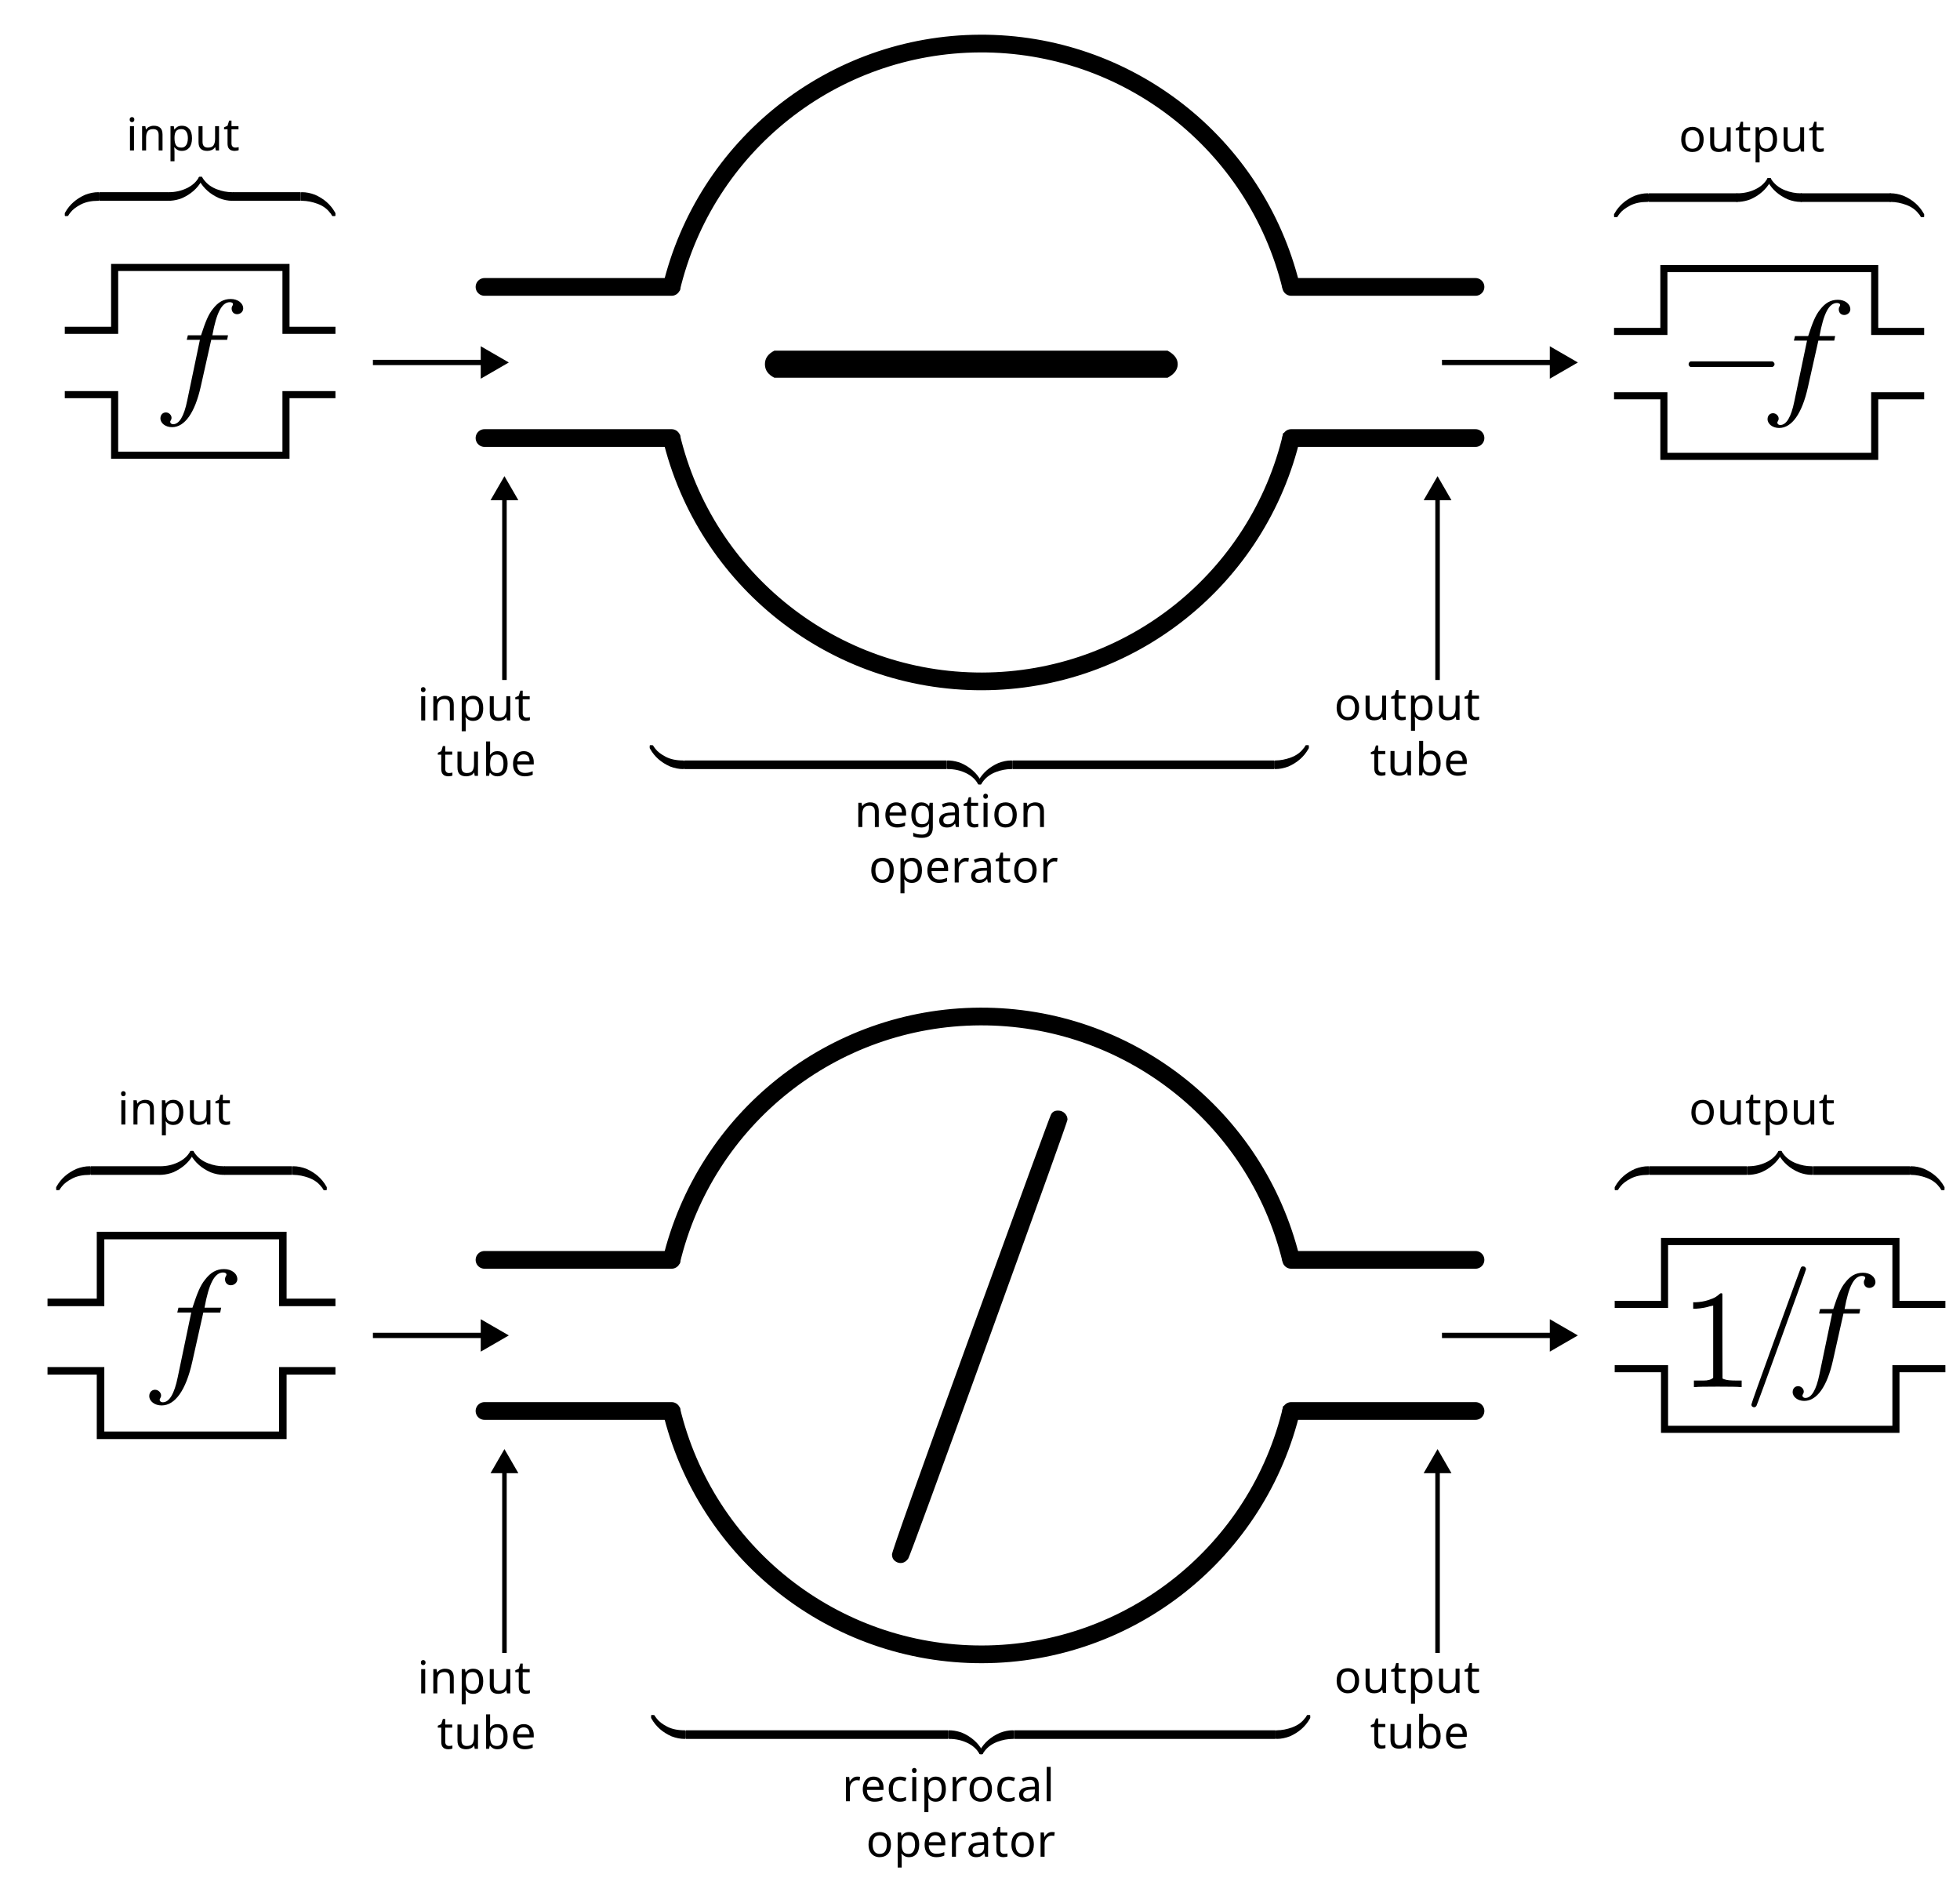
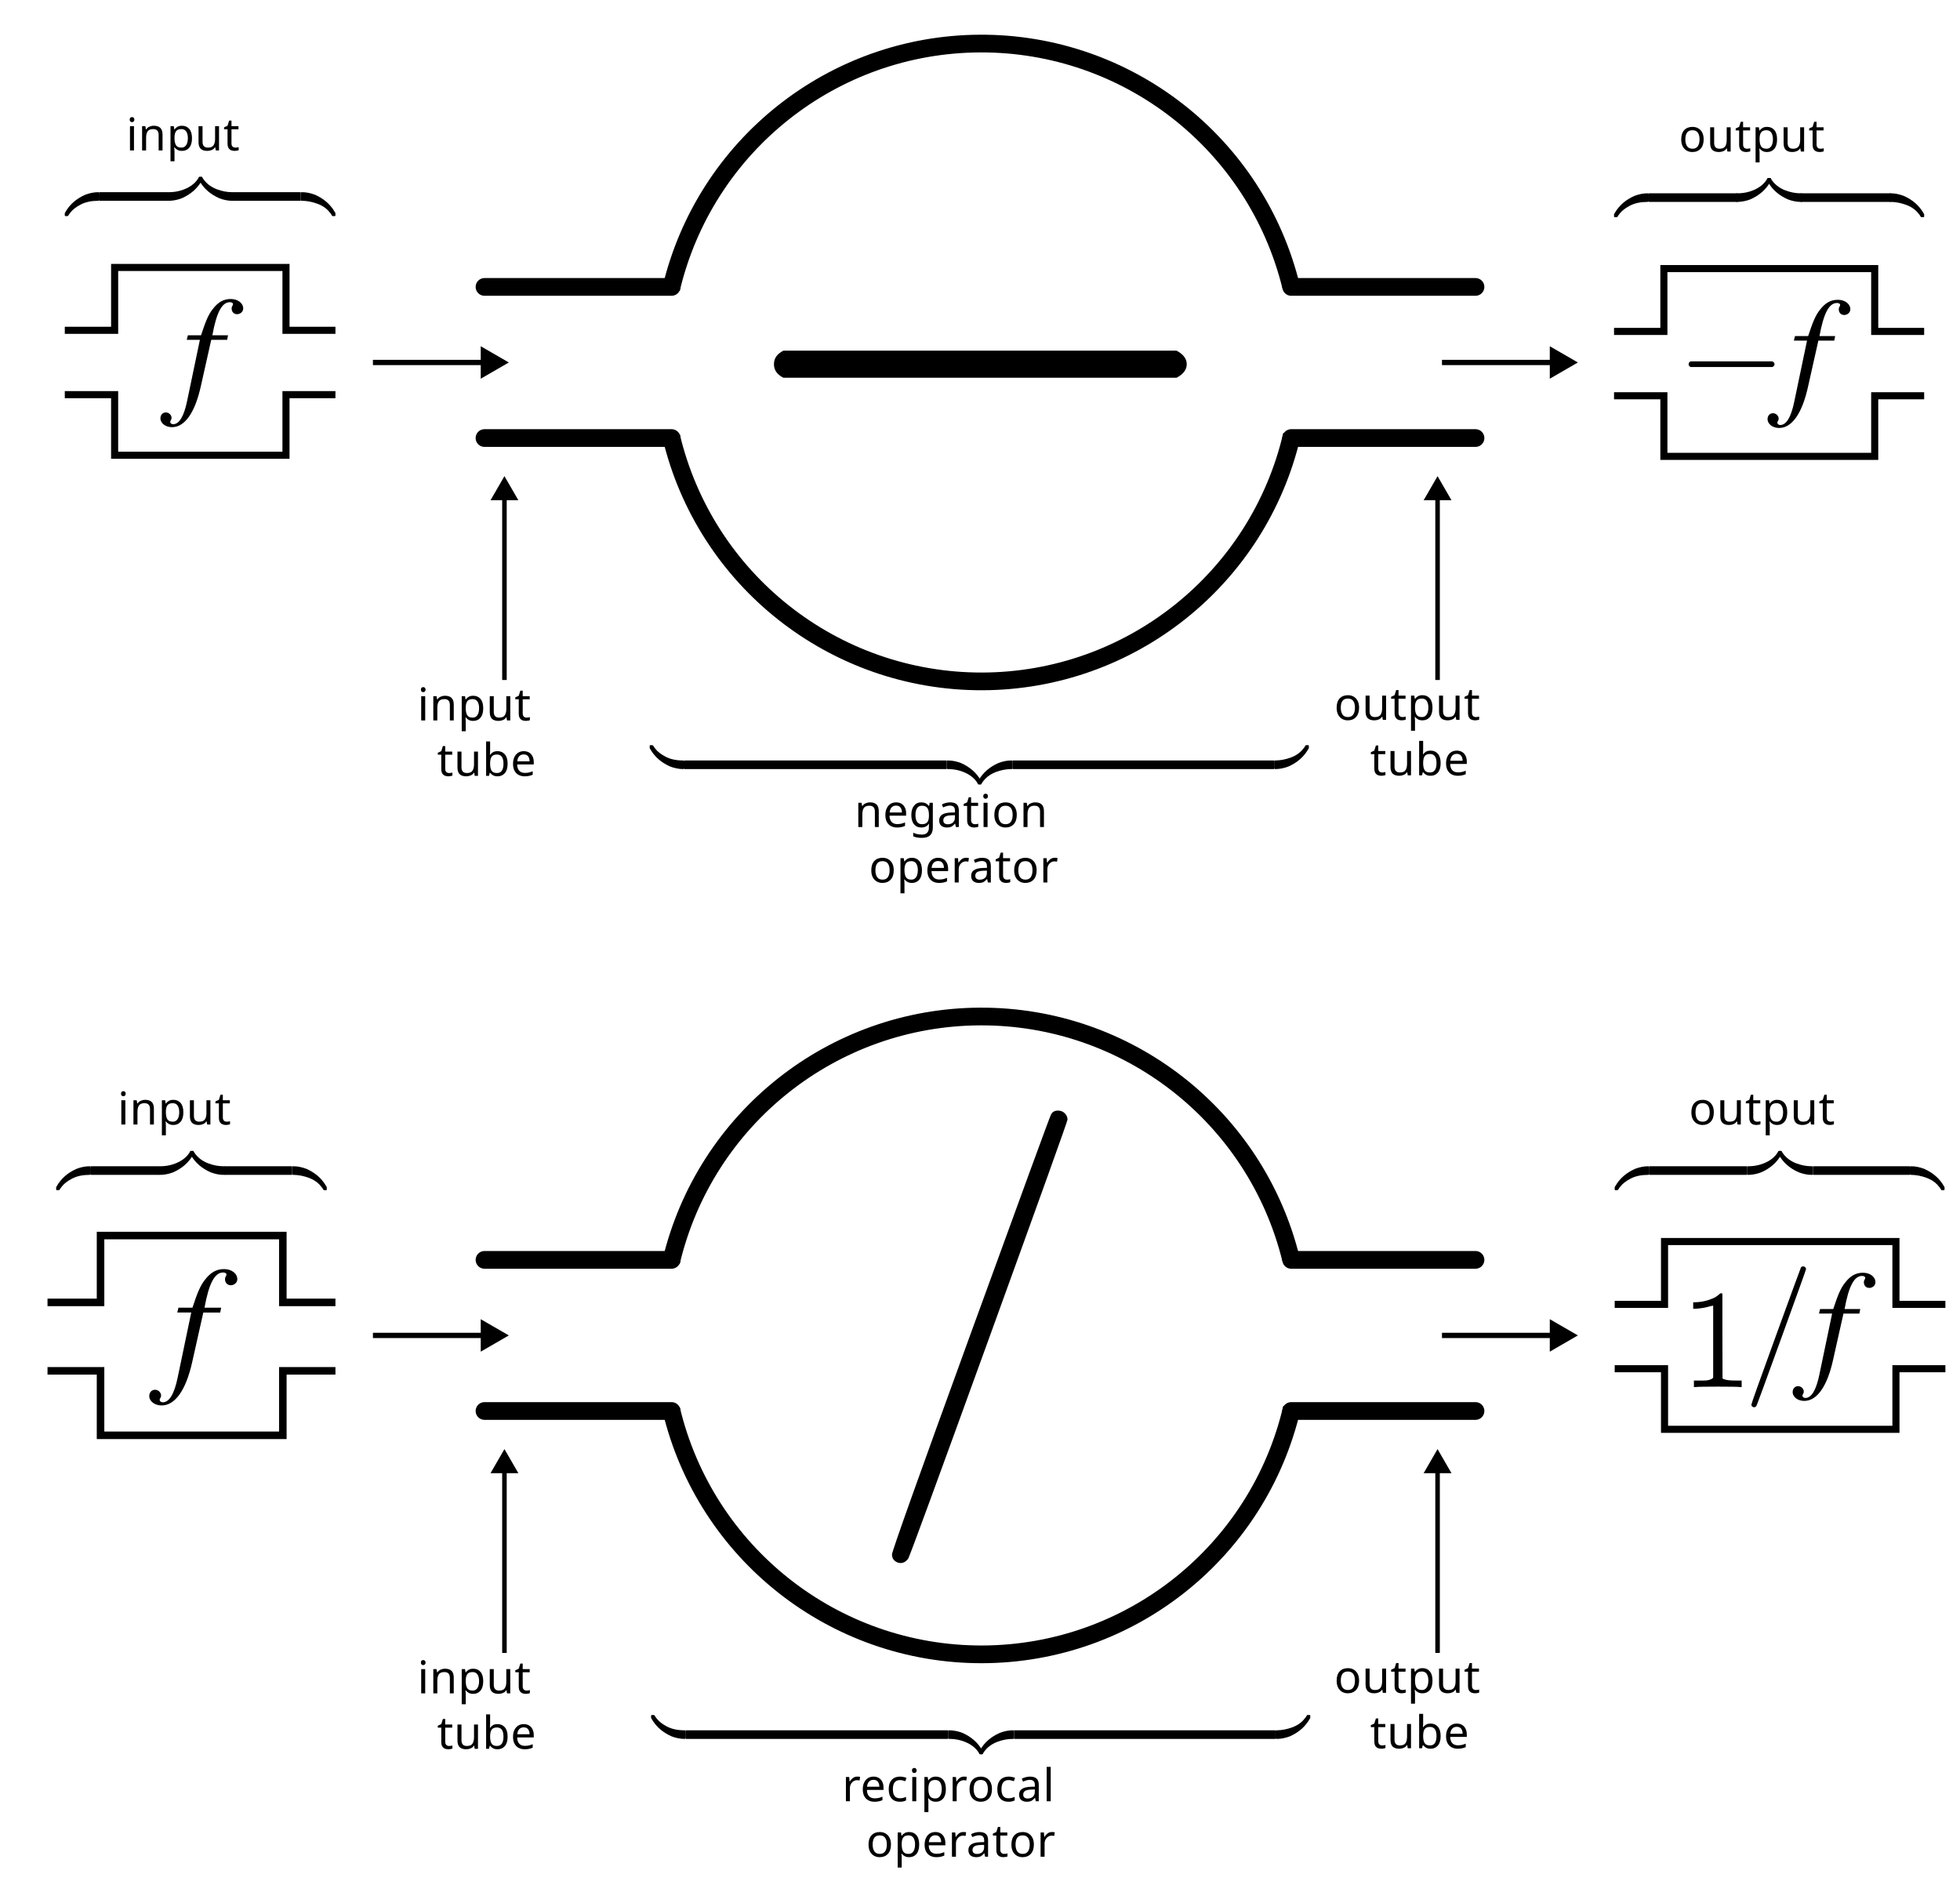
<svg xmlns="http://www.w3.org/2000/svg" width="520" height="500" viewBox="0 0 520 500">
  <defs>
    <marker id="a" markerHeight="1" markerWidth="1" orient="auto-start-reverse" preserveAspectRatio="xMidYMid" refX="0" refY="0" style="overflow:visible" viewBox="0 0 1 1">
      <path d="m5.77 0-8.65 5V-5Z" style="fill:context-stroke;fill-rule:evenodd;stroke:context-stroke;stroke-width:1pt" transform="scale(.5)" />
    </marker>
  </defs>
  <path d="M128.54 116.198h49.636m164.382 0h48.901M128.541 76.11h49.635m164.382 0h48.901" style="fill:none;stroke:#000;stroke-width:4.7;stroke-linecap:round;stroke-miterlimit:2;stroke-dasharray:none" />
  <path d="M342.763 115.339a84.6 84.6 0 0 1-82.204 65.414 84.6 84.6 0 0 1-82.5-65.04m-.012-39.066A84.6 84.6 0 0 1 260 11.555a84.6 84.6 0 0 1 82.515 64.378" style="fill:none;stroke:#000;stroke-width:4.7;stroke-miterlimit:2" />
  <path d="M17.19 104.687h13.223v16.075h45.46v-16.074h13.12M17.19 87.62h13.224V70.95h45.46V87.62h13.12" style="display:inline;fill:none;fill-rule:evenodd;stroke:#000;stroke-width:1.88;stroke-linecap:butt;stroke-linejoin:miter;stroke-dasharray:none;stroke-opacity:1" />
  <g style="fill:#000;fill-opacity:1;stroke-width:1.398">
    <path d="M.344-3.953h.906L.375.234C.156 1.313-.172 1.86-.594 1.86c-.125 0-.203-.078-.203-.171 0-.016.016-.047.047-.11a.26.26 0 0 0 .047-.156c0-.203-.188-.375-.39-.375-.22 0-.376.172-.376.406 0 .344.36.61.797.61.875 0 1.578-.985 1.985-2.813l.718-3.203h1.094l.063-.313H2.109c.282-1.562.657-2.28 1.204-2.28.14 0 .218.062.218.124 0 .031 0 .047-.031.11a.34.34 0 0 0-.063.203c0 .234.157.39.376.39.218 0 .421-.172.421-.39 0-.375-.375-.657-.859-.657-.5 0-.875.22-1.234.688-.313.39-.5.86-.813 1.812H.422Zm0 0" style="stroke:none;stroke-width:1.398" transform="translate(48.22 105.368)scale(3.8512)" />
  </g>
  <path d="M428.214 104.985h13.224v16.074h55.933v-16.074h13.12m-82.277-17.068h13.224V71.248h55.933v16.669h13.12" style="display:inline;fill:none;fill-rule:evenodd;stroke:#000;stroke-width:1.88;stroke-linecap:butt;stroke-linejoin:miter;stroke-dasharray:none;stroke-opacity:1" />
  <g style="fill:#000;fill-opacity:1;stroke-width:1.398">
    <path d="M.344-3.953h.906L.375.234C.156 1.313-.172 1.86-.594 1.86c-.125 0-.203-.078-.203-.171 0-.016.016-.047.047-.11a.26.26 0 0 0 .047-.156c0-.203-.188-.375-.39-.375-.22 0-.376.172-.376.406 0 .344.36.61.797.61.875 0 1.578-.985 1.985-2.813l.718-3.203h1.094l.063-.313H2.109c.282-1.562.657-2.28 1.204-2.28.14 0 .218.062.218.124 0 .031 0 .047-.031.11a.34.34 0 0 0-.063.203c0 .234.157.39.376.39.218 0 .421-.172.421-.39 0-.375-.375-.657-.859-.657-.5 0-.875.22-1.234.688-.313.39-.5.86-.813 1.812H.422Zm0 0" style="stroke:none;stroke-width:1.398" transform="translate(474.6 105.578)scale(3.8512)" />
  </g>
  <path d="M98.938 96.154h31.086" style="fill:none;stroke:#000;stroke-width:1.4;stroke-linecap:butt;stroke-miterlimit:2;stroke-dasharray:none;marker-end:url(#a)" />
  <path d="M382.566 96.154h31.085" style="fill:none;stroke:#000;stroke-width:1.4;stroke-linecap:butt;stroke-miterlimit:2;stroke-dasharray:none;marker-end:url(#a)" />
  <path d="M133.832 180.38v-49.812" style="fill:none;stroke:#000;stroke-width:1.2;stroke-linecap:butt;stroke-miterlimit:2;stroke-dasharray:none;marker-end:url(#a)" />
  <path d="M381.394 180.38v-49.812" style="fill:none;stroke:#000;stroke-width:1.2;stroke-linecap:butt;stroke-miterlimit:2;stroke-dasharray:none;marker-end:url(#a)" />
  <text xml:space="preserve" x="133.833" y="191.108" style="font-style:italic;font-variant:normal;font-weight:700;font-stretch:normal;font-size:12px;line-height:1.2;font-family:Menlo;-inkscape-font-specification:&quot;Menlo Bold Italic&quot;;text-align:center;letter-spacing:.12px;text-anchor:middle;fill:#d40000;stroke:none;stroke-width:1.2;stroke-linecap:butt;stroke-miterlimit:2;stroke-dasharray:none">
    <tspan x="133.833" y="191.108" style="font-style:normal;font-variant:normal;font-weight:400;font-stretch:normal;font-family:Baskerville;-inkscape-font-specification:Baskerville;fill:#000;stroke-width:1.2">input</tspan>
    <tspan x="133.893" y="205.81" style="font-style:normal;font-variant:normal;font-weight:400;font-stretch:normal;font-family:Baskerville;-inkscape-font-specification:Baskerville;fill:#000;stroke-width:1.2">tube</tspan>
  </text>
  <text xml:space="preserve" x="381.374" y="190.962" style="font-style:italic;font-variant:normal;font-weight:700;font-stretch:normal;font-size:12px;line-height:1.2;font-family:Menlo;-inkscape-font-specification:&quot;Menlo Bold Italic&quot;;text-align:center;letter-spacing:.12px;text-anchor:middle;fill:#d40000;stroke:none;stroke-width:1.2;stroke-linecap:butt;stroke-miterlimit:2;stroke-dasharray:none">
    <tspan x="381.374" y="190.962" style="font-style:normal;font-variant:normal;font-weight:400;font-stretch:normal;font-family:Baskerville;-inkscape-font-specification:Baskerville;fill:#000;stroke-width:1.2">output</tspan>
    <tspan x="381.434" y="205.664" style="font-style:normal;font-variant:normal;font-weight:400;font-stretch:normal;font-family:Baskerville;-inkscape-font-specification:Baskerville;fill:#000;stroke-width:1.2">tube</tspan>
  </text>
  <text xml:space="preserve" x="469.492" y="40.202" style="font-style:italic;font-variant:normal;font-weight:700;font-stretch:normal;font-size:12px;line-height:1.2;font-family:Menlo;-inkscape-font-specification:&quot;Menlo Bold Italic&quot;;text-align:center;letter-spacing:.12px;text-anchor:middle;fill:#d40000;stroke:none;stroke-width:1.2;stroke-linecap:butt;stroke-miterlimit:2;stroke-dasharray:none">
    <tspan x="469.552" y="40.202" style="font-style:normal;font-variant:normal;font-weight:400;font-stretch:normal;font-family:Baskerville;-inkscape-font-specification:Baskerville;fill:#000;stroke-width:1.2">output</tspan>
  </text>
  <text xml:space="preserve" x="53.27" y="39.904" style="font-style:italic;font-variant:normal;font-weight:700;font-stretch:normal;font-size:12px;line-height:1.2;font-family:Menlo;-inkscape-font-specification:&quot;Menlo Bold Italic&quot;;text-align:center;letter-spacing:.12px;text-anchor:middle;fill:#d40000;stroke:none;stroke-width:1.2;stroke-linecap:butt;stroke-miterlimit:2;stroke-dasharray:none">
    <tspan x="53.33" y="39.904" style="font-style:normal;font-variant:normal;font-weight:400;font-stretch:normal;font-family:Baskerville;-inkscape-font-specification:Baskerville;fill:#000;stroke-width:1.2">input</tspan>
  </text>
  <path d="m347.245 197.787-.115-.114h-.628q-.076 0-.133.076t-.096.133-.152.267-.362.457q-1.161 1.542-3.255 2.323-2.095.78-4.113.8-.248 0-.305.056-.057.057-.057.42v1.275q0 .38.057.457.057.076.286.076 1.656 0 3.465-.685 3.523-1.562 5.255-4.608l.153-.267z" />
  <path d="M-10 0v120h420V0Z" style="stroke-width:.413" transform="matrix(-.16514 0 0 -.01904 336.378 204.013)" />
  <path d="M268.67 202.87v-.97q0-.134-.095-.134-.076-.038-.285-.038-1.638 0-3.428.686-3.522 1.56-5.255 4.607l-.152.267v.666l.114.114h.648q.057 0 .114-.076t.095-.133.171-.286.343-.457q1.238-1.542 3.275-2.322 2.037-.781 4.094-.781.247 0 .304-.057t.057-.419z" />
  <path d="m260.255 208.068.114-.114v-.666l-.152-.267q-1.733-3.046-5.255-4.607-1.41-.553-2.952-.667h-.228q-.171 0-.248-.019-.266 0-.323.057t-.057.362v1.39q0 .343.057.4t.304.076q2.533 0 4.722 1.047t3.199 2.856q.076.114.133.133t.362.02z" />
  <path d="M-10 0v120h420V0Z" style="stroke-width:.413" transform="matrix(-.16564 0 0 -.01904 249.497 204.013)" />
  <path d="M181.585 202.87v-.666q0-.343-.057-.4t-.304-.076q-2.704 0-4.59-.97-1.884-.972-2.779-2.152-.152-.172-.305-.4-.152-.229-.228-.362t-.133-.133q-.038-.038-.381-.038h-.324l-.114.114v.666l.152.267q1.733 3.046 5.255 4.607 1.81.686 3.466.686.247 0 .285-.057t.057-.4z" />
  <text xml:space="preserve" x="260.365" y="219.388" style="font-style:italic;font-variant:normal;font-weight:700;font-stretch:normal;font-size:12px;line-height:1.2;font-family:Menlo;-inkscape-font-specification:&quot;Menlo Bold Italic&quot;;text-align:center;letter-spacing:.12px;word-spacing:0;text-anchor:middle;fill:#d40000;stroke:none;stroke-width:1.2;stroke-linecap:butt;stroke-miterlimit:2;stroke-dasharray:none">
    <tspan x="260.365" y="219.388" style="font-style:normal;font-variant:normal;font-weight:400;font-stretch:normal;font-family:Baskerville;-inkscape-font-specification:Baskerville;word-spacing:0;fill:#000;stroke-width:1.2">negation</tspan>
    <tspan x="260.425" y="234.089" style="font-style:normal;font-variant:normal;font-weight:400;font-stretch:normal;font-family:Baskerville;-inkscape-font-specification:Baskerville;word-spacing:0;fill:#000;stroke-width:1.2">operator</tspan>
  </text>
  <path d="M84 237v13q0 13 14 20h581q15-8 15-20t-15-20H98q-14 7-14 20z" style="stroke-width:.69" transform="matrix(.03737 0 0 -.03737 444.86 105.955)" />
-   <path d="M84 237v13q0 13 14 20h581q15-8 15-20t-15-20H98q-14 7-14 20z" style="stroke-width:.144" transform="matrix(.17954 0 0 -.17954 187.854 141.497)" />
+   <path d="M84 237v13q0 13 14 20h581q15-8 15-20t-15-20H98q-14 7-14 20z" style="stroke-width:.144" transform="matrix(.17954 0 0 -.17954 190.25 141.497)" />
  <path d="M128.54 374.292h49.636m164.382 0h48.901m-262.918-40.09h49.635m164.382 0h48.901" style="fill:none;stroke:#000;stroke-width:4.7;stroke-linecap:round;stroke-miterlimit:2;stroke-dasharray:none" />
  <path d="M342.763 373.432a84.6 84.6 0 0 1-82.204 65.415 84.6 84.6 0 0 1-82.5-65.04m-.012-39.067A84.6 84.6 0 0 1 260 269.648a84.6 84.6 0 0 1 82.515 64.378" style="fill:none;stroke:#000;stroke-width:4.7;stroke-miterlimit:2" />
  <path d="M12.606 363.641h14.068v17.1h48.362v-17.1h13.957m-76.387-18.157h14.068v-17.732h48.362v17.732h13.957" style="display:inline;fill:none;fill-rule:evenodd;stroke:#000;stroke-width:2;stroke-linecap:butt;stroke-linejoin:miter;stroke-dasharray:none;stroke-opacity:1" />
  <g style="fill:#000;fill-opacity:1;stroke-width:1.398">
    <path d="M.344-3.953h.906L.375.234C.156 1.313-.172 1.86-.594 1.86c-.125 0-.203-.078-.203-.171 0-.016.016-.047.047-.11a.26.26 0 0 0 .047-.156c0-.203-.188-.375-.39-.375-.22 0-.376.172-.376.406 0 .344.36.61.797.61.875 0 1.578-.985 1.985-2.813l.718-3.203h1.094l.063-.313H2.109c.282-1.562.657-2.28 1.204-2.28.14 0 .218.062.218.124 0 .031 0 .047-.031.11a.34.34 0 0 0-.063.203c0 .234.157.39.376.39.218 0 .421-.172.421-.39 0-.375-.375-.657-.859-.657-.5 0-.875.22-1.234.688-.313.39-.5.86-.813 1.812H.422Zm0 0" style="stroke:none;stroke-width:1.398" transform="translate(45.618 364.366)scale(4.09703)" />
  </g>
  <path d="M428.388 363.078h13.224v16.074h61.392v-16.074h13.12m-87.736-17.068h13.224v-16.669h61.392v16.669h13.12" style="display:inline;fill:none;fill-rule:evenodd;stroke:#000;stroke-width:1.88;stroke-linecap:butt;stroke-linejoin:miter;stroke-dasharray:none;stroke-opacity:1" />
  <g style="fill:#000;fill-opacity:1;stroke-width:1.398">
    <path d="M.344-3.953h.906L.375.234C.156 1.313-.172 1.86-.594 1.86c-.125 0-.203-.078-.203-.171 0-.016.016-.047.047-.11a.26.26 0 0 0 .047-.156c0-.203-.188-.375-.39-.375-.22 0-.376.172-.376.406 0 .344.36.61.797.61.875 0 1.578-.985 1.985-2.813l.718-3.203h1.094l.063-.313H2.109c.282-1.562.657-2.28 1.204-2.28.14 0 .218.062.218.124 0 .031 0 .047-.031.11a.34.34 0 0 0-.063.203c0 .234.157.39.376.39.218 0 .421-.172.421-.39 0-.375-.375-.657-.859-.657-.5 0-.875.22-1.234.688-.313.39-.5.86-.813 1.812H.422Zm0 0" style="stroke:none;stroke-width:1.398" transform="translate(481.26 363.67)scale(3.8512)" />
  </g>
  <path d="M98.938 354.247h31.086" style="fill:none;stroke:#000;stroke-width:1.4;stroke-linecap:butt;stroke-miterlimit:2;stroke-dasharray:none;marker-end:url(#a)" />
  <path d="M382.566 354.247h31.085" style="fill:none;stroke:#000;stroke-width:1.4;stroke-linecap:butt;stroke-miterlimit:2;stroke-dasharray:none;marker-end:url(#a)" />
  <path d="M133.832 438.473v-49.812" style="fill:none;stroke:#000;stroke-width:1.2;stroke-linecap:butt;stroke-miterlimit:2;stroke-dasharray:none;marker-end:url(#a)" />
  <path d="M381.394 438.473v-49.812" style="fill:none;stroke:#000;stroke-width:1.2;stroke-linecap:butt;stroke-miterlimit:2;stroke-dasharray:none;marker-end:url(#a)" />
  <text xml:space="preserve" x="133.833" y="449.202" style="font-style:italic;font-variant:normal;font-weight:700;font-stretch:normal;font-size:12px;line-height:1.2;font-family:Menlo;-inkscape-font-specification:&quot;Menlo Bold Italic&quot;;text-align:center;letter-spacing:.12px;text-anchor:middle;fill:#d40000;stroke:none;stroke-width:1.2;stroke-linecap:butt;stroke-miterlimit:2;stroke-dasharray:none">
    <tspan x="133.833" y="449.202" style="font-style:normal;font-variant:normal;font-weight:400;font-stretch:normal;font-family:Baskerville;-inkscape-font-specification:Baskerville;fill:#000;stroke-width:1.2">input</tspan>
    <tspan x="133.893" y="463.903" style="font-style:normal;font-variant:normal;font-weight:400;font-stretch:normal;font-family:Baskerville;-inkscape-font-specification:Baskerville;fill:#000;stroke-width:1.2">tube</tspan>
  </text>
  <text xml:space="preserve" x="381.374" y="449.056" style="font-style:italic;font-variant:normal;font-weight:700;font-stretch:normal;font-size:12px;line-height:1.2;font-family:Menlo;-inkscape-font-specification:&quot;Menlo Bold Italic&quot;;text-align:center;letter-spacing:.12px;text-anchor:middle;fill:#d40000;stroke:none;stroke-width:1.2;stroke-linecap:butt;stroke-miterlimit:2;stroke-dasharray:none">
    <tspan x="381.374" y="449.056" style="font-style:normal;font-variant:normal;font-weight:400;font-stretch:normal;font-family:Baskerville;-inkscape-font-specification:Baskerville;fill:#000;stroke-width:1.2">output</tspan>
    <tspan x="381.434" y="463.757" style="font-style:normal;font-variant:normal;font-weight:400;font-stretch:normal;font-family:Baskerville;-inkscape-font-specification:Baskerville;fill:#000;stroke-width:1.2">tube</tspan>
  </text>
  <text xml:space="preserve" x="472.188" y="298.295" style="font-style:italic;font-variant:normal;font-weight:700;font-stretch:normal;font-size:12px;line-height:1.2;font-family:Menlo;-inkscape-font-specification:&quot;Menlo Bold Italic&quot;;text-align:center;letter-spacing:.12px;text-anchor:middle;fill:#d40000;stroke:none;stroke-width:1.2;stroke-linecap:butt;stroke-miterlimit:2;stroke-dasharray:none">
    <tspan x="472.248" y="298.295" style="font-style:normal;font-variant:normal;font-weight:400;font-stretch:normal;font-family:Baskerville;-inkscape-font-specification:Baskerville;fill:#000;stroke-width:1.2">output</tspan>
  </text>
  <path d="m515.899 315.597-.114.114h-.629q-.076 0-.133-.076-.057-.077-.095-.134t-.152-.266-.362-.457q-1.162-1.542-3.256-2.323t-4.113-.8q-.247 0-.304-.057t-.057-.419v-1.276q0-.38.057-.456t.285-.077q1.657 0 3.466.686 3.522 1.561 5.255 4.608l.152.266z" />
  <path d="M-10 0v120h420V0Z" style="stroke-width:.643" transform="matrix(-.06115 0 0 .01904 506.072 309.37)" />
  <path d="M481 310.513v.97q0 .134-.096.134-.076.038-.285.038-1.638 0-3.427-.685-3.523-1.561-5.255-4.608l-.153-.266v-.667l.114-.114h.648q.057 0 .114.076t.095.133.172.286.342.457q1.238 1.542 3.275 2.323t4.094.78q.247 0 .304.058.058.057.058.418z" />
  <path d="m472.584 305.315.114.114v.667l-.152.266q-1.733 3.047-5.255 4.608-1.41.552-2.951.666h-.229q-.171 0-.247.02-.267 0-.324-.058-.057-.057-.057-.362v-1.39q0-.342.057-.4t.305-.076q2.532 0 4.721-1.047t3.2-2.856q.075-.114.132-.133t.362-.02z" />
  <path d="M-10 0v120h420V0Z" style="stroke-width:.639" transform="matrix(-.06162 0 0 .01904 462.867 309.37)" />
  <path d="M437.603 310.513v.666q0 .343-.057.4t-.304.076q-2.704 0-4.589.971t-2.78 2.152q-.152.171-.304.4-.153.228-.229.361-.076.134-.133.134-.038.038-.381.038h-.324l-.114-.114v-.667l.152-.266q1.733-3.047 5.255-4.608 1.81-.685 3.466-.685.247 0 .285.057t.057.4z" />
  <text xml:space="preserve" x="50.978" y="298.295" style="font-style:italic;font-variant:normal;font-weight:700;font-stretch:normal;font-size:12px;line-height:1.2;font-family:Menlo;-inkscape-font-specification:&quot;Menlo Bold Italic&quot;;text-align:center;letter-spacing:.12px;text-anchor:middle;fill:#d40000;stroke:none;stroke-width:1.2;stroke-linecap:butt;stroke-miterlimit:2;stroke-dasharray:none">
    <tspan x="51.038" y="298.295" style="font-style:normal;font-variant:normal;font-weight:400;font-stretch:normal;font-family:Baskerville;-inkscape-font-specification:Baskerville;fill:#000;stroke-width:1.2">input</tspan>
  </text>
  <text xml:space="preserve" x="259.633" y="477.824" style="font-style:italic;font-variant:normal;font-weight:700;font-stretch:normal;font-size:12px;line-height:1.2;font-family:Menlo;-inkscape-font-specification:&quot;Menlo Bold Italic&quot;;text-align:center;letter-spacing:.12px;word-spacing:0;text-anchor:middle;fill:#d40000;stroke:none;stroke-width:1.2;stroke-linecap:butt;stroke-miterlimit:2;stroke-dasharray:none">
    <tspan x="259.633" y="477.824" style="font-style:normal;font-variant:normal;font-weight:400;font-stretch:normal;font-family:Baskerville;-inkscape-font-specification:Baskerville;word-spacing:0;fill:#000;stroke-width:1.2">reciprocal</tspan>
    <tspan x="259.693" y="492.526" style="font-style:normal;font-variant:normal;font-weight:400;font-stretch:normal;font-family:Baskerville;-inkscape-font-specification:Baskerville;word-spacing:0;fill:#000;stroke-width:1.2">operator</tspan>
  </text>
  <path d="M423 750q9 0 15-6t6-14q0-5-173-482T92-240q-7-10-17-10-7 0-13 5t-6 14q0 10 174 488t177 483q4 10 16 10" style="stroke-width:.69" transform="matrix(.03737 0 0 -.03737 462.56 363.959)" />
  <path d="m347.619 455.054-.114-.114h-.629q-.076 0-.133.076t-.095.133-.152.267-.362.457q-1.162 1.542-3.256 2.322-2.094.781-4.113.8-.247 0-.304.057t-.057.42v1.275q0 .38.057.457.057.076.285.076 1.657 0 3.466-.685 3.522-1.562 5.255-4.608l.152-.267z" />
  <path d="M-10 0v120h420V0Z" style="stroke-width:.413" transform="matrix(-.16514 0 0 -.01904 336.752 461.28)" />
  <path d="M269.045 460.138v-.972q0-.133-.095-.133-.076-.038-.286-.038-1.637 0-3.427.686-3.522 1.56-5.255 4.607l-.152.267v.666l.114.114h.647q.057 0 .114-.076.058-.076.096-.133t.171-.286q.133-.228.343-.457 1.237-1.542 3.275-2.322 2.037-.781 4.093-.781.248 0 .305-.057t.057-.42z" />
  <path d="m260.63 465.335.114-.114v-.666l-.153-.267q-1.732-3.046-5.255-4.607-1.409-.553-2.951-.667h-.229q-.17 0-.247-.019-.267 0-.324.057t-.057.362v1.39q0 .343.057.4t.305.076q2.532 0 4.722 1.047t3.199 2.856q.076.114.133.133t.362.02z" />
  <path d="M-10 0v120h420V0Z" style="stroke-width:.413" transform="matrix(-.16564 0 0 -.01904 249.872 461.28)" />
  <path d="M181.96 460.138v-.667q0-.343-.057-.4t-.305-.076q-2.704 0-4.589-.971t-2.78-2.151q-.152-.172-.304-.4t-.229-.362-.133-.133q-.038-.038-.38-.038h-.324l-.115.114v.666l.153.267q1.732 3.046 5.255 4.607 1.809.686 3.465.686.248 0 .286-.057t.057-.4z" />
  <path d="M423 750q9 0 15-6t6-14q0-5-173-482T92-240q-7-10-17-10-7 0-13 5t-6 14q0 10 174 488t177 483q4 10 16 10" style="stroke-width:.215" transform="matrix(.12002 0 0 -.12002 229.927 384.62)" />
  <path d="M224.776 578 200 573q-14-5-40-10t-58-7H83v46h19q47 2 87 15t56 24 28 22q2 3 12 3c6 0-.11-2 5.224-6-.18-90.483-.13-180.964.043-271.446.209-109.185.593-218.37.957-327.554 4.666-4.667 20.443-7.667 23.776-9q5-2 24-4t62-2h26V0h-11q-21 3-159 3-136 0-157-3H88v46h64q16 0 25 1t16 3c4.667 1.333 7.383 1.748 8 2 8.657 3.539 20.579 8.242 23.776 15.245z" style="stroke-width:.69" transform="matrix(.03737 0 0 -.03737 446.116 367.942)" />
  <path d="m88.993 57.206-.114.115h-.628q-.076 0-.134-.077-.057-.076-.095-.133t-.152-.267-.362-.456q-1.161-1.543-3.256-2.323-2.094-.781-4.112-.8-.248 0-.305-.057t-.057-.419v-1.276q0-.38.057-.457.057-.076.286-.076 1.656 0 3.465.686 3.522 1.56 5.255 4.607l.152.267z" />
  <path d="M-21.73 0v120H410V0Z" style="stroke-width:.764" transform="matrix(-.0417 0 0 .01904 78.872 50.98)" />
  <path d="M61.964 52.123v.97q0 .134-.095.134-.076.038-.286.038-1.637 0-3.427-.685-3.522-1.562-5.255-4.608l-.152-.267v-.666l.114-.114h.647q.058 0 .115.076t.095.133.171.286.343.457q1.238 1.542 3.275 2.323t4.093.78q.248 0 .305.057t.057.42z" />
  <path d="m53.548 46.925.115.114v.666l-.153.267q-1.732 3.046-5.255 4.608-1.409.552-2.95.666h-.23q-.17 0-.247.019-.266 0-.324-.057t-.057-.362v-1.39q0-.343.057-.4.058-.057.305-.076 2.532 0 4.722-1.047t3.199-2.856q.076-.114.133-.133t.362-.02z" />
  <path d="M-10 0v120h420V0Z" style="stroke-width:.755" transform="matrix(-.04337 0 0 .01904 44.188 50.98)" />
  <path d="M26.405 52.123v.666q0 .343-.058.4-.057.057-.304.076-2.704 0-4.589.971t-2.78 2.152q-.152.17-.304.4-.153.228-.229.361t-.133.133q-.038.039-.38.039h-.325l-.114-.115v-.666l.153-.267q1.732-3.046 5.255-4.607 1.808-.686 3.465-.686.247 0 .285.057.039.057.058.4zM510.492 57.504l-.115.114h-.628q-.076 0-.133-.076-.057-.077-.095-.134-.039-.057-.153-.266t-.362-.457q-1.161-1.542-3.255-2.323-2.095-.78-4.113-.8-.248 0-.305-.057t-.057-.419V51.81q0-.38.057-.456t.286-.077q1.656 0 3.465.686 3.523 1.561 5.255 4.608l.153.266z" />
  <path d="M-21.73 0v120h573.488V0Z" style="stroke-width:.764" transform="matrix(-.0417 0 0 .01904 500.736 51.277)" />
  <path d="M478.111 52.42v.97q0 .134-.095.134-.076.038-.286.038-1.637 0-3.427-.685-3.522-1.561-5.255-4.608l-.152-.266v-.667l.114-.114h.647q.057 0 .115.076.057.076.095.133t.171.286.343.457q1.237 1.542 3.275 2.323t4.093.78q.248 0 .305.058.057.057.057.418z" />
  <path d="m469.695 47.222.115.114v.667l-.153.266q-1.732 3.047-5.255 4.608-1.409.552-2.95.666h-.23q-.17 0-.247.02-.266 0-.324-.058-.057-.057-.057-.362v-1.39q0-.342.057-.4.058-.057.305-.076 2.532 0 4.722-1.047t3.199-2.856q.076-.114.133-.133t.362-.02z" />
  <path d="M-132.854 0v120H410V0Z" style="stroke-width:.755" transform="matrix(-.04337 0 0 .01904 455.213 51.277)" />
  <path d="M437.43 52.42v.666q0 .343-.058.4-.057.057-.305.076-2.703 0-4.588.971t-2.78 2.152q-.152.171-.305.4-.152.228-.228.361-.076.134-.133.134-.039.038-.381.038h-.324l-.114-.114v-.667l.152-.266q1.733-3.047 5.255-4.608 1.809-.686 3.465-.686.248 0 .286.058.038.057.057.4zM86.702 315.597l-.115.114h-.628q-.076 0-.133-.076-.057-.077-.095-.134t-.153-.266-.361-.457q-1.162-1.542-3.256-2.323-2.095-.78-4.113-.8-.247 0-.305-.057t-.057-.419v-1.276q0-.38.057-.456.058-.077.286-.077 1.656 0 3.465.686 3.523 1.561 5.255 4.608l.153.266z" />
  <path d="M-21.73 0v120H410V0Z" style="stroke-width:.764" transform="matrix(-.0417 0 0 .01904 76.58 309.37)" />
  <path d="M59.673 310.513v.971q0 .133-.096.133-.076.038-.285.038-1.638 0-3.427-.685-3.523-1.561-5.255-4.608l-.153-.266v-.667l.114-.114h.648q.057 0 .114.076t.095.133.172.286.342.457q1.238 1.542 3.275 2.323t4.094.78q.247 0 .304.058.058.057.058.419z" />
  <path d="m51.257 305.315.114.114v.667l-.152.266q-1.733 3.047-5.255 4.608-1.41.552-2.951.666h-.229q-.171 0-.247.02-.267 0-.324-.058-.057-.057-.057-.362v-1.389q0-.343.057-.4t.305-.076q2.532 0 4.721-1.048 2.19-1.047 3.2-2.856.075-.114.132-.133t.362-.019z" />
  <path d="M-10 0v120h420V0Z" style="stroke-width:.755" transform="matrix(-.04337 0 0 .01904 41.896 309.37)" />
  <path d="M24.113 310.513v.666q0 .343-.057.4t-.305.076q-2.703 0-4.588.971t-2.78 2.152q-.153.171-.305.4-.152.228-.228.361-.077.134-.134.134-.038.038-.38.038h-.324l-.114-.114v-.667l.152-.266q1.733-3.047 5.255-4.608 1.809-.685 3.465-.685.248 0 .286.057t.057.4z" />
  <path d="m133.832 130.056-8-13.858" style="fill:#ffe0e1;stroke-width:3;stroke-miterlimit:2" />
</svg>
